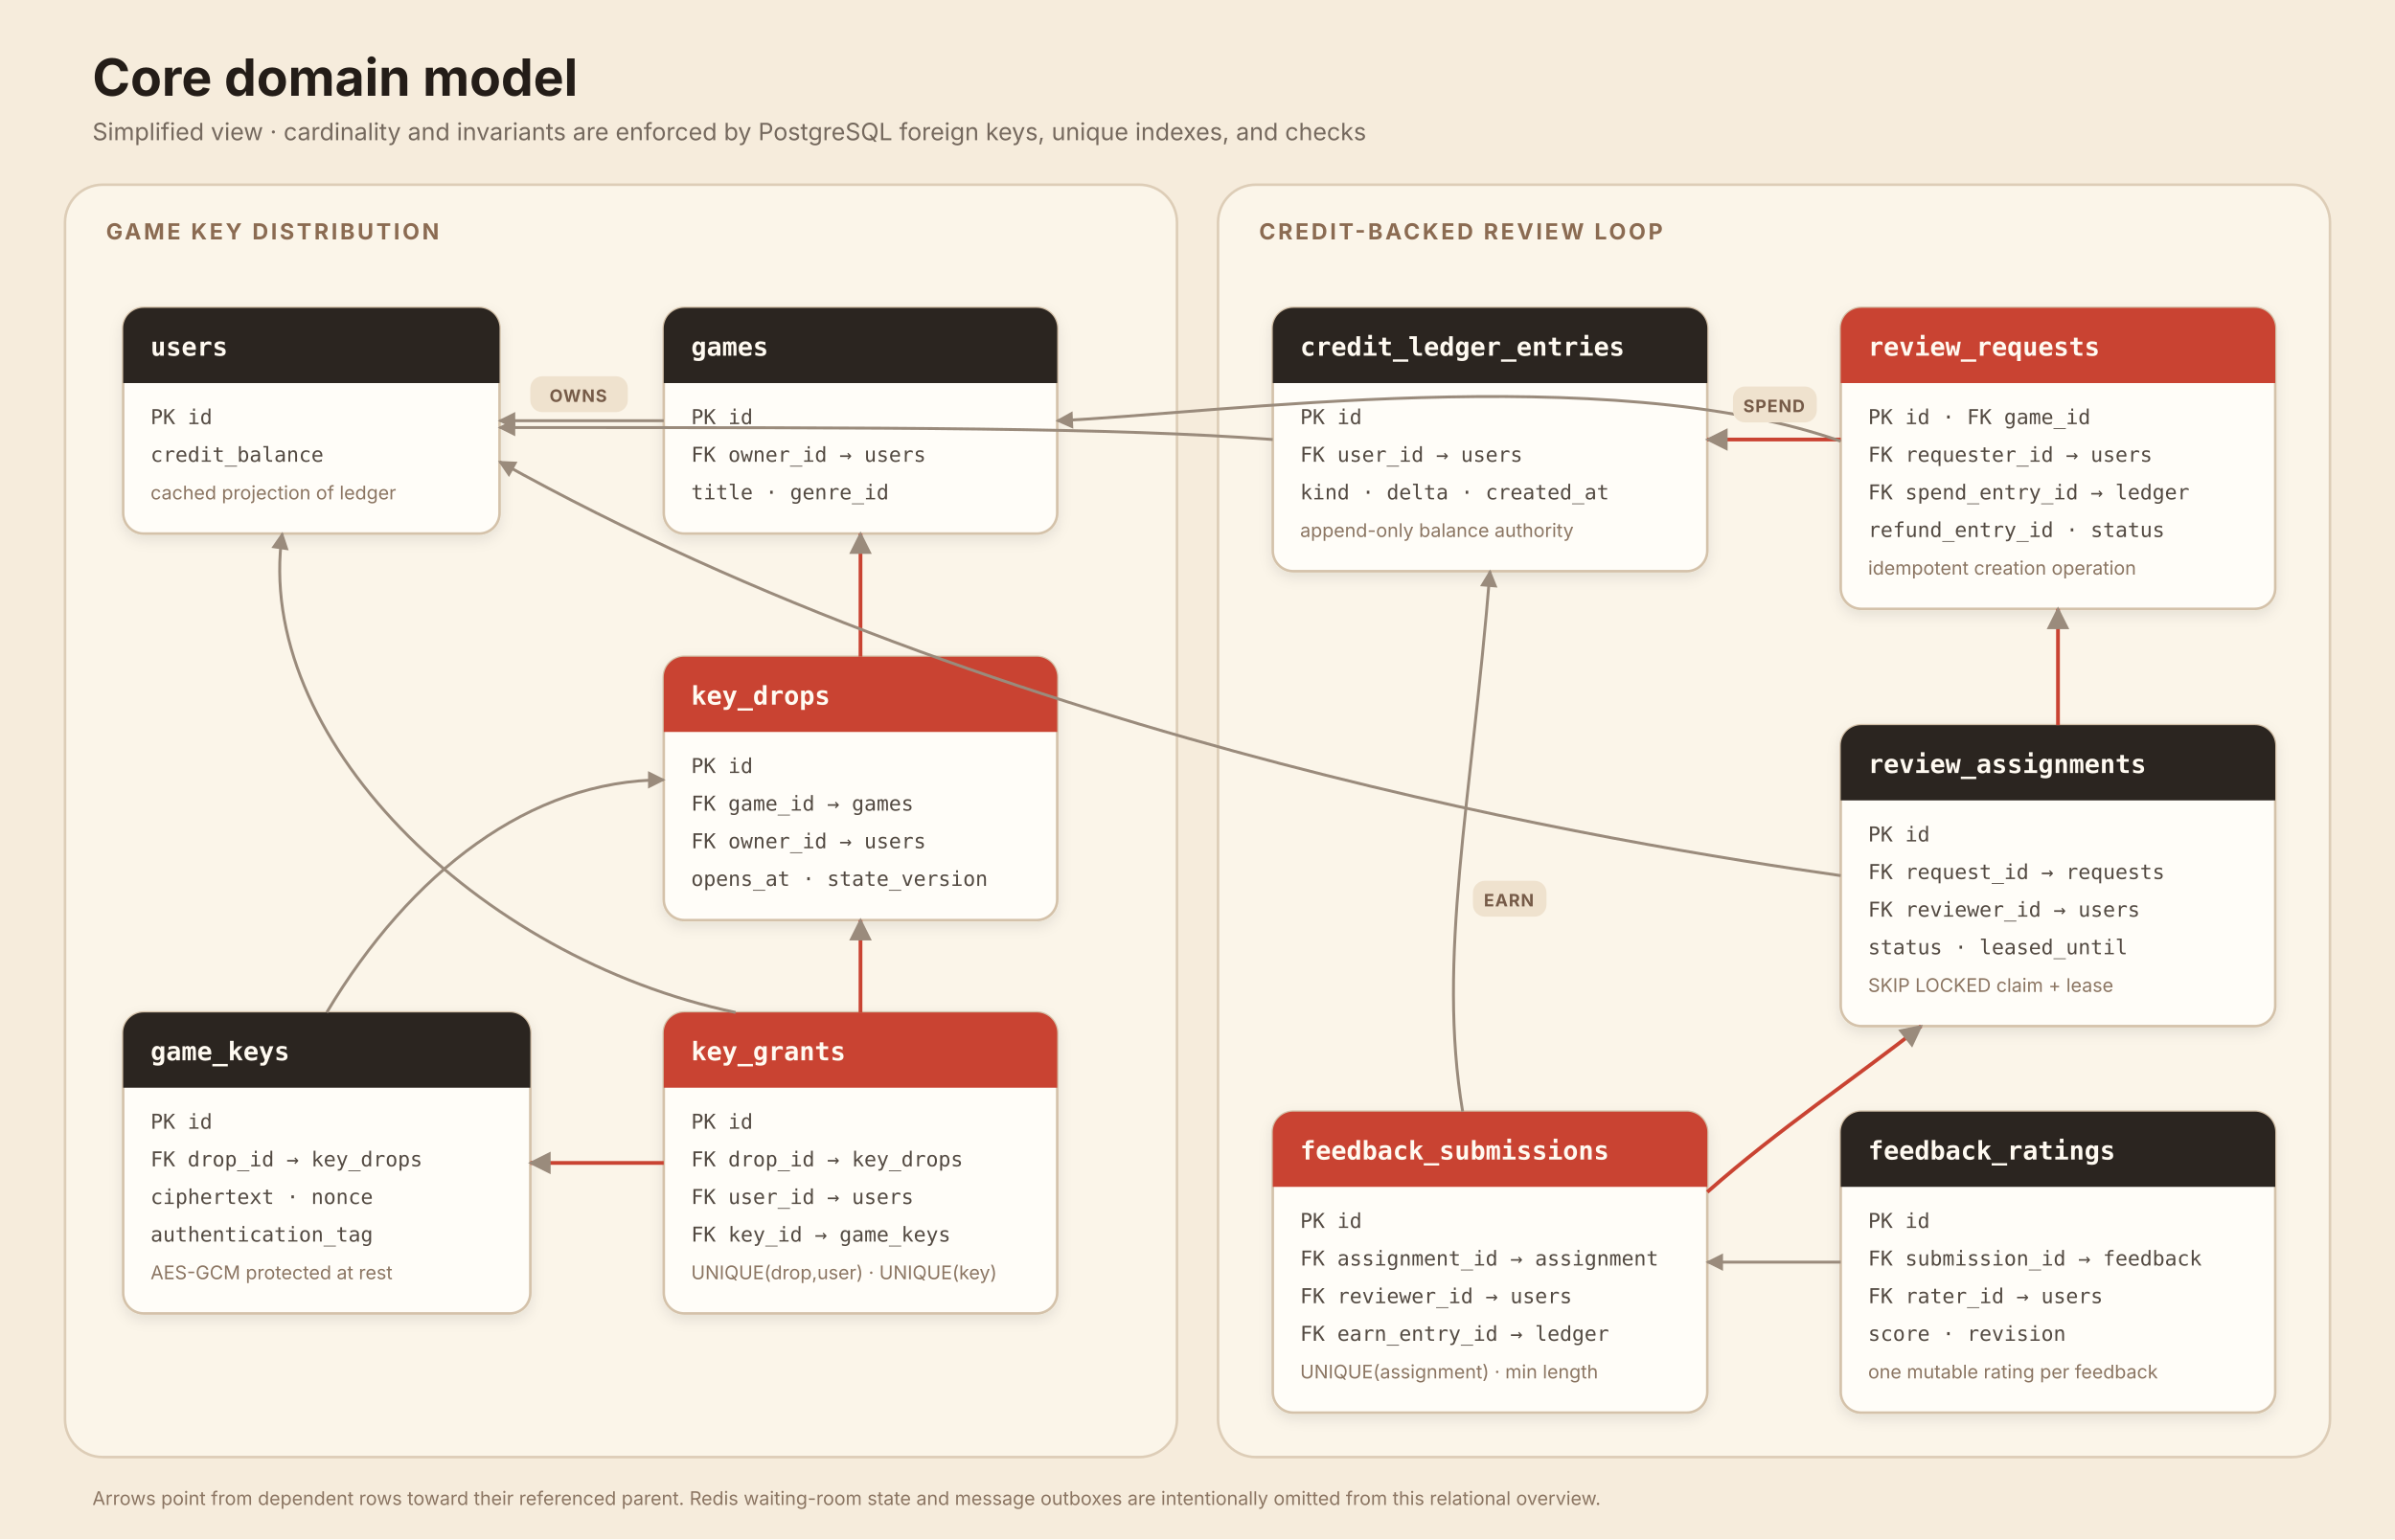
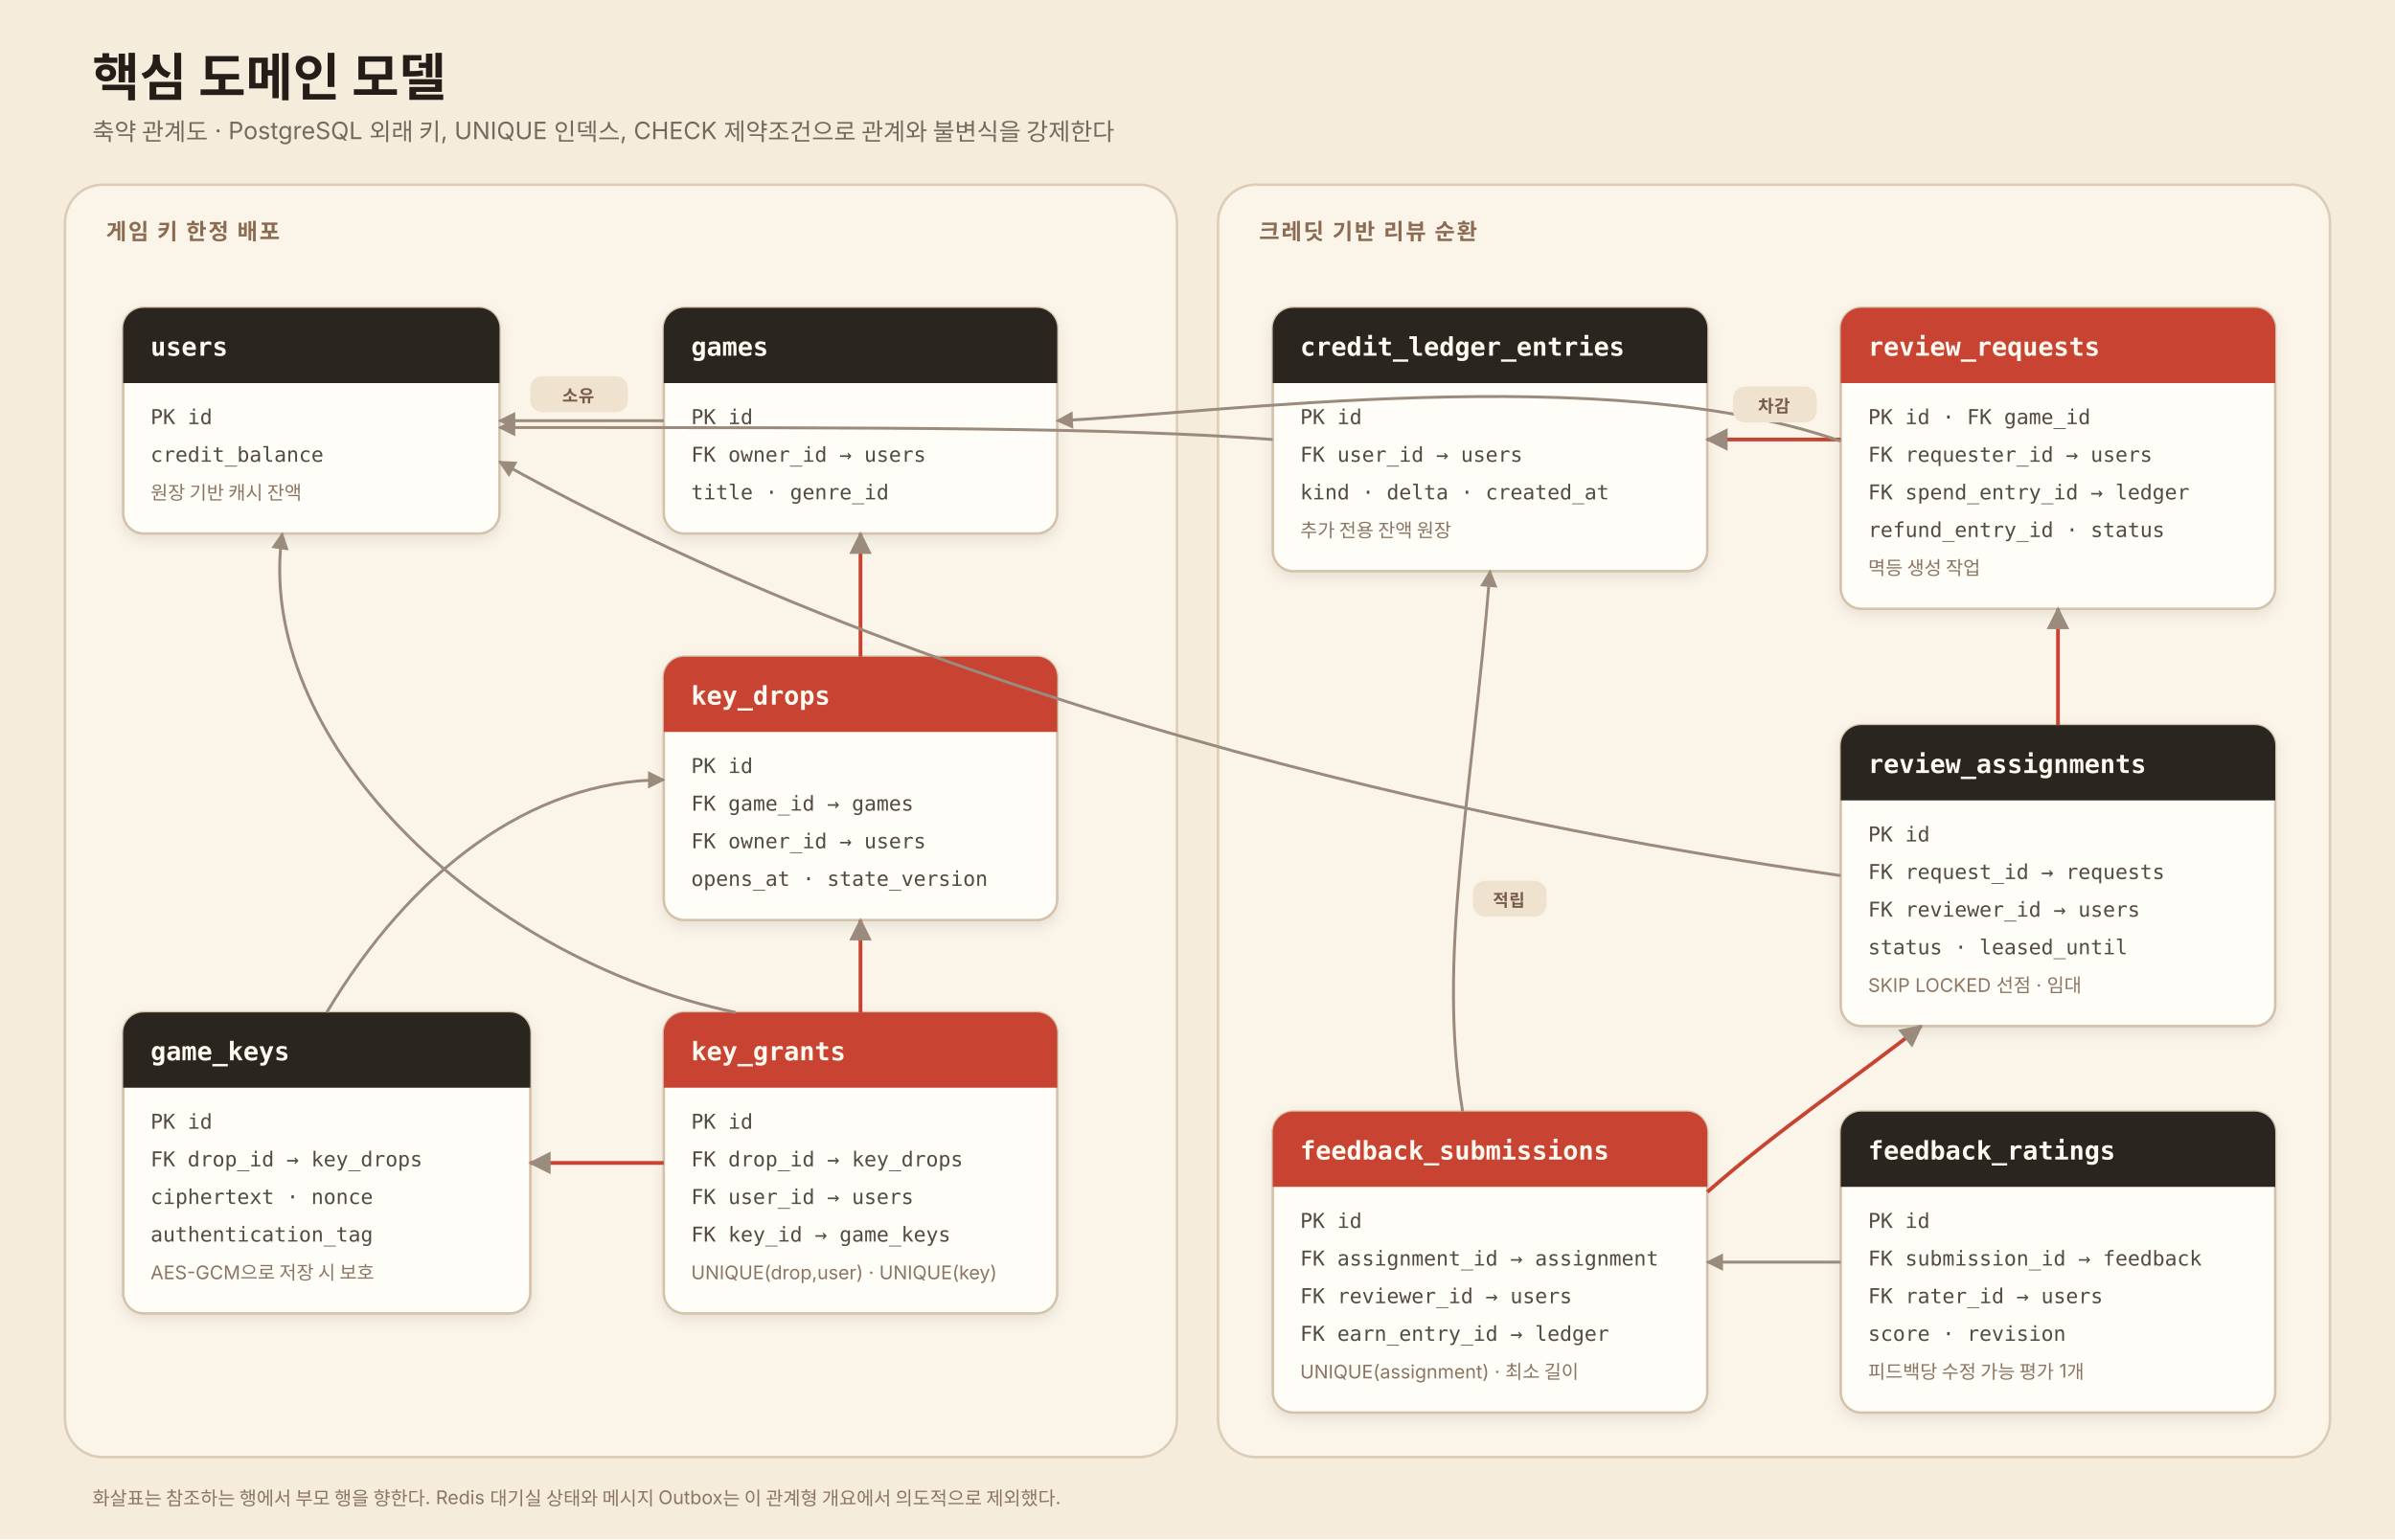
<svg xmlns="http://www.w3.org/2000/svg" width="1400" height="900" viewBox="0 0 1400 900" role="img" aria-labelledby="title desc">
  <defs>
    <marker id="erd-arrow" viewBox="0 0 10 10" refX="9" refY="5" markerWidth="6" markerHeight="6" orient="auto">
      <path d="M0 0 10 5 0 10Z" fill="#9a8b7c" />
    </marker>
    <filter id="erd-shadow" x="-10%" y="-10%" width="120%" height="130%">
      <feDropShadow dx="0" dy="3" stdDeviation="4" flood-opacity=".09" />
    </filter>
    <style>
-       .title{font:700 30px Inter,Segoe UI,sans-serif;fill:#241d18}.subtitle{font:14px Inter,Segoe UI,sans-serif;fill:#75695e}
-       .group{fill:#fbf5e9;stroke:#ddcdb7;stroke-width:1.5}.group-title{font:700 13px Inter,Segoe UI,sans-serif;letter-spacing:1.5px;fill:#8b6b52}
+       .title{font:700 30px "Noto Sans KR","Malgun Gothic",Inter,Segoe UI,sans-serif;fill:#241d18}.subtitle{font:14px "Noto Sans KR","Malgun Gothic",Inter,Segoe UI,sans-serif;fill:#75695e}
+       .group{fill:#fbf5e9;stroke:#ddcdb7;stroke-width:1.5}.group-title{font:700 13px "Noto Sans KR","Malgun Gothic",Inter,Segoe UI,sans-serif;letter-spacing:1px;fill:#8b6b52}
      .table{fill:#fffdf8;stroke:#d4c2aa;stroke-width:1.5;filter:url(#erd-shadow)}.table-head{fill:#2b2520}.table-head-accent{fill:#c94332}
-       .name{font:700 15px ui-monospace,SFMono-Regular,Consolas,monospace;fill:#fffaf1}.field{font:12px ui-monospace,SFMono-Regular,Consolas,monospace;fill:#534a42}.note{font:11px Inter,Segoe UI,sans-serif;fill:#8b7562}
+       .name{font:700 15px ui-monospace,SFMono-Regular,Consolas,monospace;fill:#fffaf1}.field{font:12px ui-monospace,SFMono-Regular,Consolas,monospace;fill:#534a42}.note{font:11px "Noto Sans KR","Malgun Gothic",Inter,Segoe UI,sans-serif;fill:#8b7562}
      .rel{fill:none;stroke:#9a8b7c;stroke-width:1.7;marker-end:url(#erd-arrow)}.rel-accent{fill:none;stroke:#c94332;stroke-width:2.2;marker-end:url(#erd-arrow)}
-       .badge{fill:#efe2ce}.badge-text{font:700 10px Inter,Segoe UI,sans-serif;letter-spacing:.5px;fill:#765b48}
+       .badge{fill:#efe2ce}.badge-text{font:700 10px "Noto Sans KR","Malgun Gothic",Inter,Segoe UI,sans-serif;letter-spacing:.3px;fill:#765b48}
    </style>
  </defs>
  <rect width="1400" height="900" fill="#f6ecdc" />
-   <text x="54" y="56" class="title">Core domain model</text>
-   <text x="54" y="82" class="subtitle">Simplified view · cardinality and invariants are enforced by PostgreSQL foreign keys, unique indexes, and checks</text>
+   <text x="54" y="56" class="title">핵심 도메인 모델</text>
+   <text x="54" y="82" class="subtitle">축약 관계도 · PostgreSQL 외래 키, UNIQUE 인덱스, CHECK 제약조건으로 관계와 불변식을 강제한다</text>
  <rect x="38" y="108" width="650" height="744" rx="22" class="group" />
-   <text x="62" y="140" class="group-title">GAME KEY DISTRIBUTION</text>
+   <text x="62" y="140" class="group-title">게임 키 한정 배포</text>
  <rect x="712" y="108" width="650" height="744" rx="22" class="group" />
-   <text x="736" y="140" class="group-title">CREDIT-BACKED REVIEW LOOP</text>
+   <text x="736" y="140" class="group-title">크레딧 기반 리뷰 순환</text>
  <g transform="translate(72 180)">
    <rect width="220" height="132" rx="12" class="table" />
    <path d="M12 0h196a12 12 0 0 1 12 12v32H0V12A12 12 0 0 1 12 0" class="table-head" />
    <text x="16" y="28" class="name">users</text>
    <text x="16" y="68" class="field">PK id</text>
    <text x="16" y="90" class="field">credit_balance</text>
-     <text x="16" y="112" class="note">cached projection of ledger</text>
+     <text x="16" y="112" class="note">원장 기반 캐시 잔액</text>
  </g>
  <g transform="translate(388 180)">
    <rect width="230" height="132" rx="12" class="table" />
    <path d="M12 0h206a12 12 0 0 1 12 12v32H0V12A12 12 0 0 1 12 0" class="table-head" />
    <text x="16" y="28" class="name">games</text>
    <text x="16" y="68" class="field">PK id</text>
    <text x="16" y="90" class="field">FK owner_id → users</text>
    <text x="16" y="112" class="field">title · genre_id</text>
  </g>
  <g transform="translate(388 384)">
    <rect width="230" height="154" rx="12" class="table" />
    <path d="M12 0h206a12 12 0 0 1 12 12v32H0V12A12 12 0 0 1 12 0" class="table-head-accent" />
    <text x="16" y="28" class="name">key_drops</text>
    <text x="16" y="68" class="field">PK id</text>
    <text x="16" y="90" class="field">FK game_id → games</text>
    <text x="16" y="112" class="field">FK owner_id → users</text>
    <text x="16" y="134" class="field">opens_at · state_version</text>
  </g>
  <g transform="translate(72 592)">
    <rect width="238" height="176" rx="12" class="table" />
    <path d="M12 0h214a12 12 0 0 1 12 12v32H0V12A12 12 0 0 1 12 0" class="table-head" />
    <text x="16" y="28" class="name">game_keys</text>
    <text x="16" y="68" class="field">PK id</text>
    <text x="16" y="90" class="field">FK drop_id → key_drops</text>
    <text x="16" y="112" class="field">ciphertext · nonce</text>
    <text x="16" y="134" class="field">authentication_tag</text>
-     <text x="16" y="156" class="note">AES-GCM protected at rest</text>
+     <text x="16" y="156" class="note">AES-GCM으로 저장 시 보호</text>
  </g>
  <g transform="translate(388 592)">
    <rect width="230" height="176" rx="12" class="table" />
    <path d="M12 0h206a12 12 0 0 1 12 12v32H0V12A12 12 0 0 1 12 0" class="table-head-accent" />
    <text x="16" y="28" class="name">key_grants</text>
    <text x="16" y="68" class="field">PK id</text>
    <text x="16" y="90" class="field">FK drop_id → key_drops</text>
    <text x="16" y="112" class="field">FK user_id → users</text>
    <text x="16" y="134" class="field">FK key_id → game_keys</text>
    <text x="16" y="156" class="note">UNIQUE(drop,user) · UNIQUE(key)</text>
  </g>
  <path d="M388 246H292" class="rel" />
  <path d="M503 384V312" class="rel-accent" />
  <path d="M191 592C240 510 310 456 388 456" class="rel" />
  <path d="M503 592V538" class="rel-accent" />
  <path d="M388 680H310" class="rel-accent" />
  <path d="M430 592C278 560 148 430 165 312" class="rel" />
  <rect x="310" y="220" width="57" height="21" rx="7" class="badge" />
-   <text x="338" y="235" text-anchor="middle" class="badge-text">OWNS</text>
+   <text x="338" y="235" text-anchor="middle" class="badge-text">소유</text>
  <g transform="translate(744 180)">
    <rect width="254" height="154" rx="12" class="table" />
    <path d="M12 0h230a12 12 0 0 1 12 12v32H0V12A12 12 0 0 1 12 0" class="table-head" />
    <text x="16" y="28" class="name">credit_ledger_entries</text>
    <text x="16" y="68" class="field">PK id</text>
    <text x="16" y="90" class="field">FK user_id → users</text>
    <text x="16" y="112" class="field">kind · delta · created_at</text>
-     <text x="16" y="134" class="note">append-only balance authority</text>
+     <text x="16" y="134" class="note">추가 전용 잔액 원장</text>
  </g>
  <g transform="translate(1076 180)">
    <rect width="254" height="176" rx="12" class="table" />
    <path d="M12 0h230a12 12 0 0 1 12 12v32H0V12A12 12 0 0 1 12 0" class="table-head-accent" />
    <text x="16" y="28" class="name">review_requests</text>
    <text x="16" y="68" class="field">PK id · FK game_id</text>
    <text x="16" y="90" class="field">FK requester_id → users</text>
    <text x="16" y="112" class="field">FK spend_entry_id → ledger</text>
    <text x="16" y="134" class="field">refund_entry_id · status</text>
-     <text x="16" y="156" class="note">idempotent creation operation</text>
+     <text x="16" y="156" class="note">멱등 생성 작업</text>
  </g>
  <g transform="translate(1076 424)">
    <rect width="254" height="176" rx="12" class="table" />
    <path d="M12 0h230a12 12 0 0 1 12 12v32H0V12A12 12 0 0 1 12 0" class="table-head" />
    <text x="16" y="28" class="name">review_assignments</text>
    <text x="16" y="68" class="field">PK id</text>
    <text x="16" y="90" class="field">FK request_id → requests</text>
    <text x="16" y="112" class="field">FK reviewer_id → users</text>
    <text x="16" y="134" class="field">status · leased_until</text>
-     <text x="16" y="156" class="note">SKIP LOCKED claim + lease</text>
+     <text x="16" y="156" class="note">SKIP LOCKED 선점 · 임대</text>
  </g>
  <g transform="translate(744 650)">
    <rect width="254" height="176" rx="12" class="table" />
    <path d="M12 0h230a12 12 0 0 1 12 12v32H0V12A12 12 0 0 1 12 0" class="table-head-accent" />
    <text x="16" y="28" class="name">feedback_submissions</text>
    <text x="16" y="68" class="field">PK id</text>
    <text x="16" y="90" class="field">FK assignment_id → assignment</text>
    <text x="16" y="112" class="field">FK reviewer_id → users</text>
    <text x="16" y="134" class="field">FK earn_entry_id → ledger</text>
-     <text x="16" y="156" class="note">UNIQUE(assignment) · min length</text>
+     <text x="16" y="156" class="note">UNIQUE(assignment) · 최소 길이</text>
  </g>
  <g transform="translate(1076 650)">
    <rect width="254" height="176" rx="12" class="table" />
    <path d="M12 0h230a12 12 0 0 1 12 12v32H0V12A12 12 0 0 1 12 0" class="table-head" />
    <text x="16" y="28" class="name">feedback_ratings</text>
    <text x="16" y="68" class="field">PK id</text>
    <text x="16" y="90" class="field">FK submission_id → feedback</text>
    <text x="16" y="112" class="field">FK rater_id → users</text>
    <text x="16" y="134" class="field">score · revision</text>
-     <text x="16" y="156" class="note">one mutable rating per feedback</text>
+     <text x="16" y="156" class="note">피드백당 수정 가능 평가 1개</text>
  </g>
  <path d="M1076 257H998" class="rel-accent" />
  <path d="M1203 424V356" class="rel-accent" />
  <path d="M998 697C1040 660 1085 630 1123 600" class="rel-accent" />
  <path d="M1076 738H998" class="rel" />
  <path d="M744 257C650 250 530 250 292 250" class="rel" />
  <path d="M855 650C840 560 860 470 871 334" class="rel" />
  <path d="M1076 258C940 210 710 242 618 246" class="rel" />
  <path d="M1076 512C950 494 590 436 292 270" class="rel" />
  <rect x="1013" y="226" width="49" height="21" rx="7" class="badge" />
-   <text x="1037" y="241" text-anchor="middle" class="badge-text">SPEND</text>
+   <text x="1037" y="241" text-anchor="middle" class="badge-text">차감</text>
  <rect x="861" y="515" width="43" height="21" rx="7" class="badge" />
-   <text x="882" y="530" text-anchor="middle" class="badge-text">EARN</text>
-   <text x="54" y="880" class="note">Arrows point from dependent rows toward their referenced parent. Redis waiting-room state and message outboxes are intentionally omitted from this relational overview.</text>
+   <text x="882" y="530" text-anchor="middle" class="badge-text">적립</text>
+   <text x="54" y="880" class="note">화살표는 참조하는 행에서 부모 행을 향한다. Redis 대기실 상태와 메시지 Outbox는 이 관계형 개요에서 의도적으로 제외했다.</text>
</svg>
